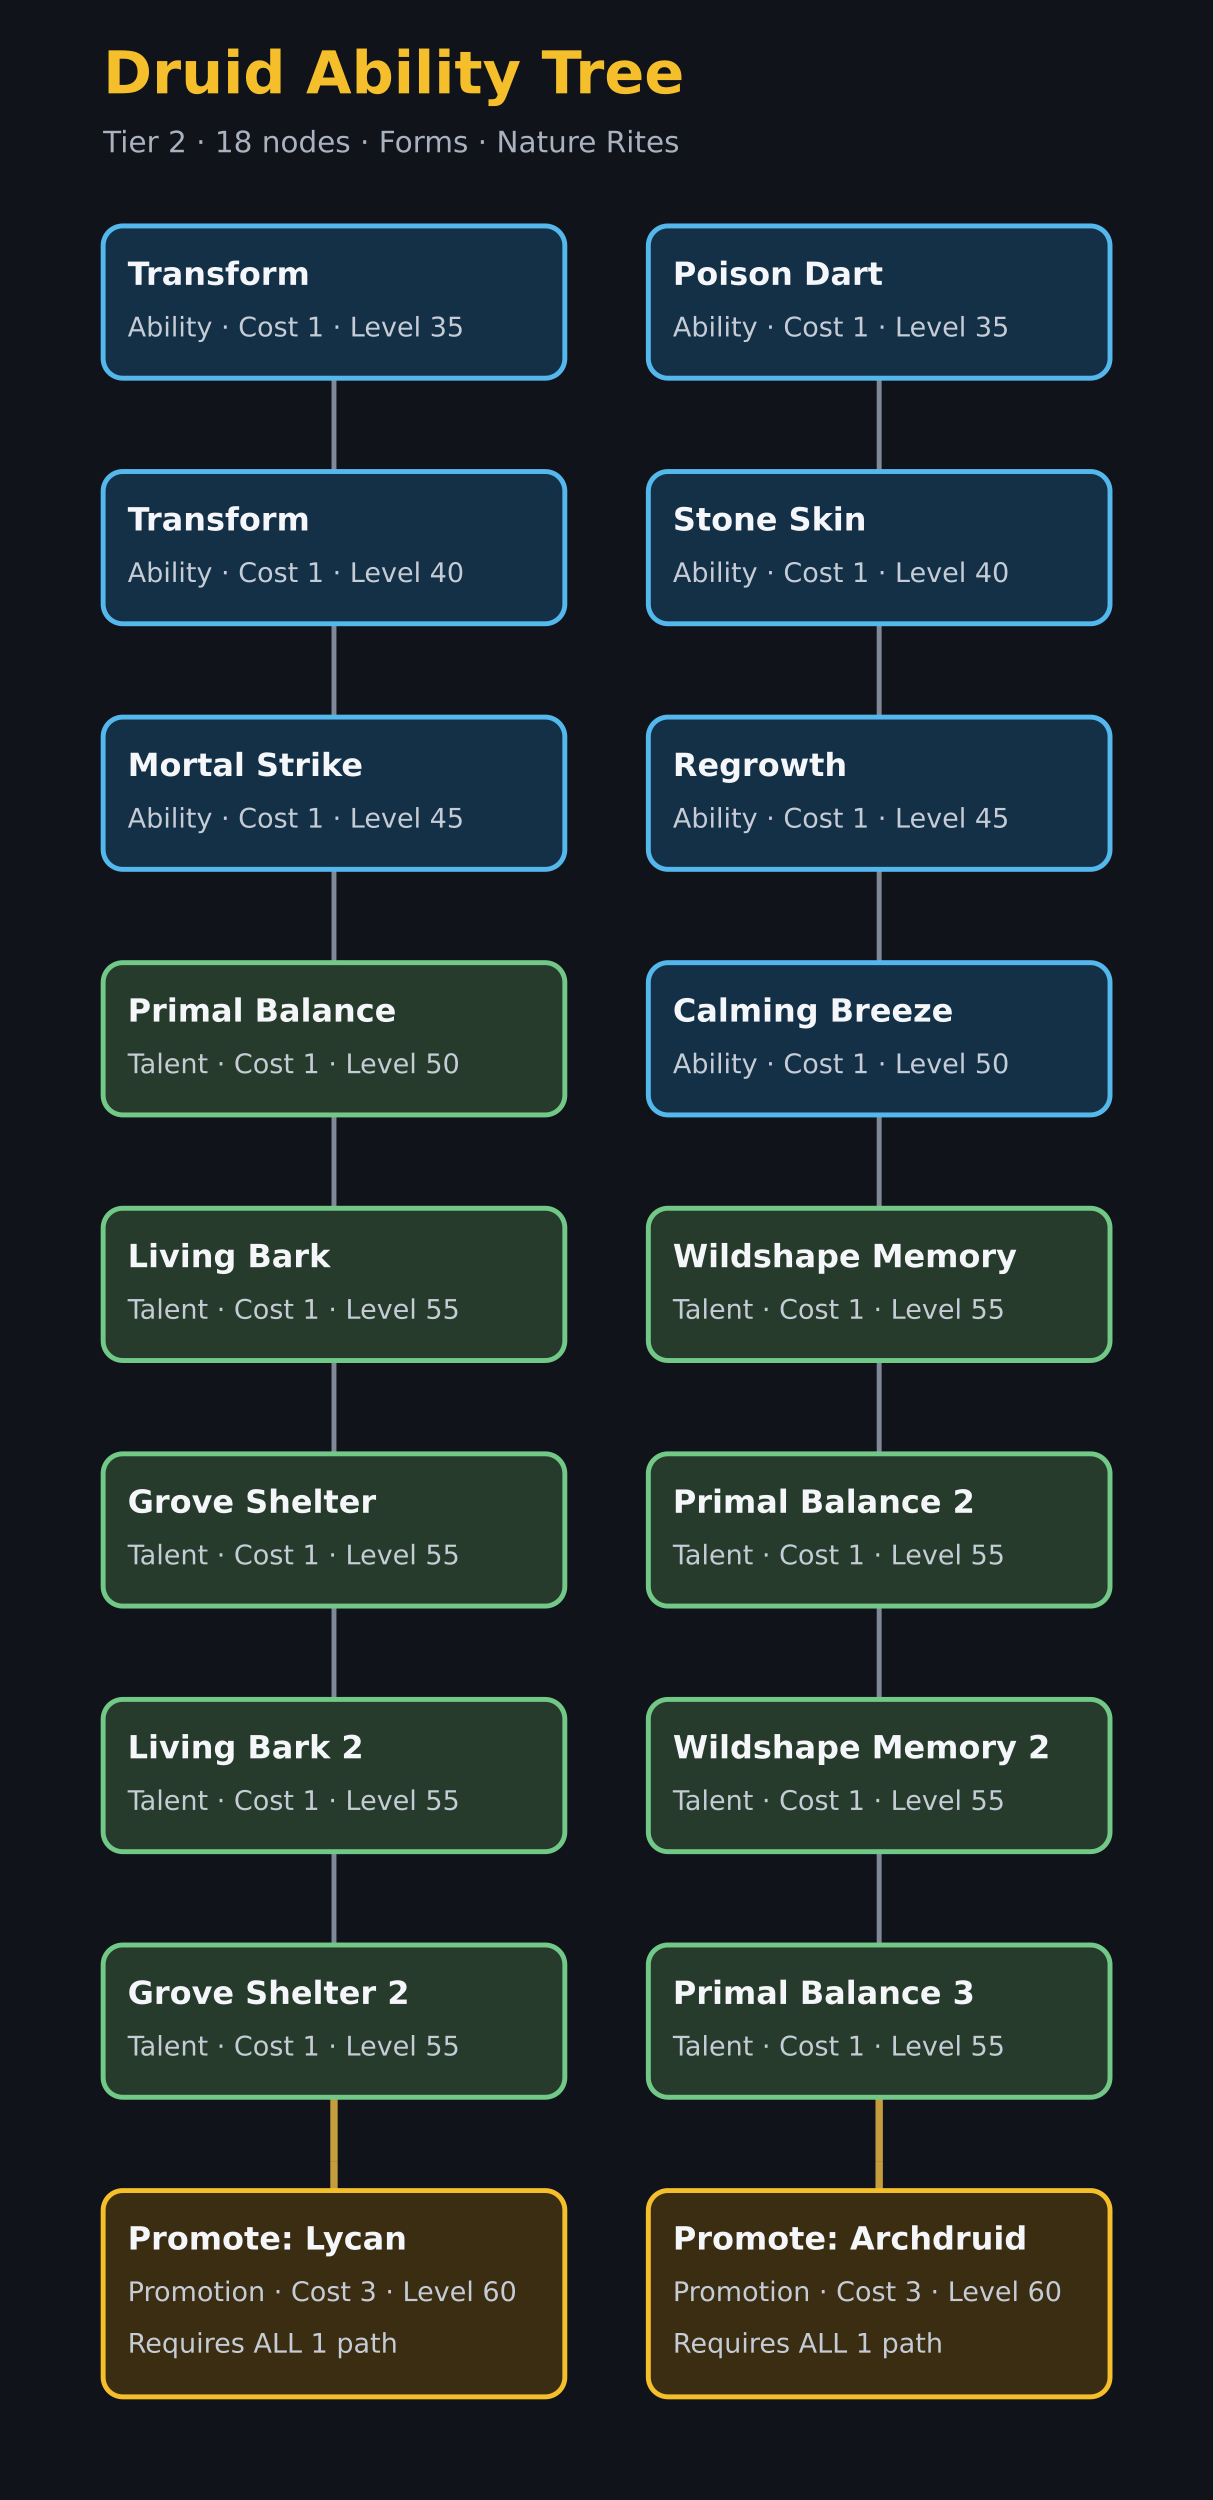
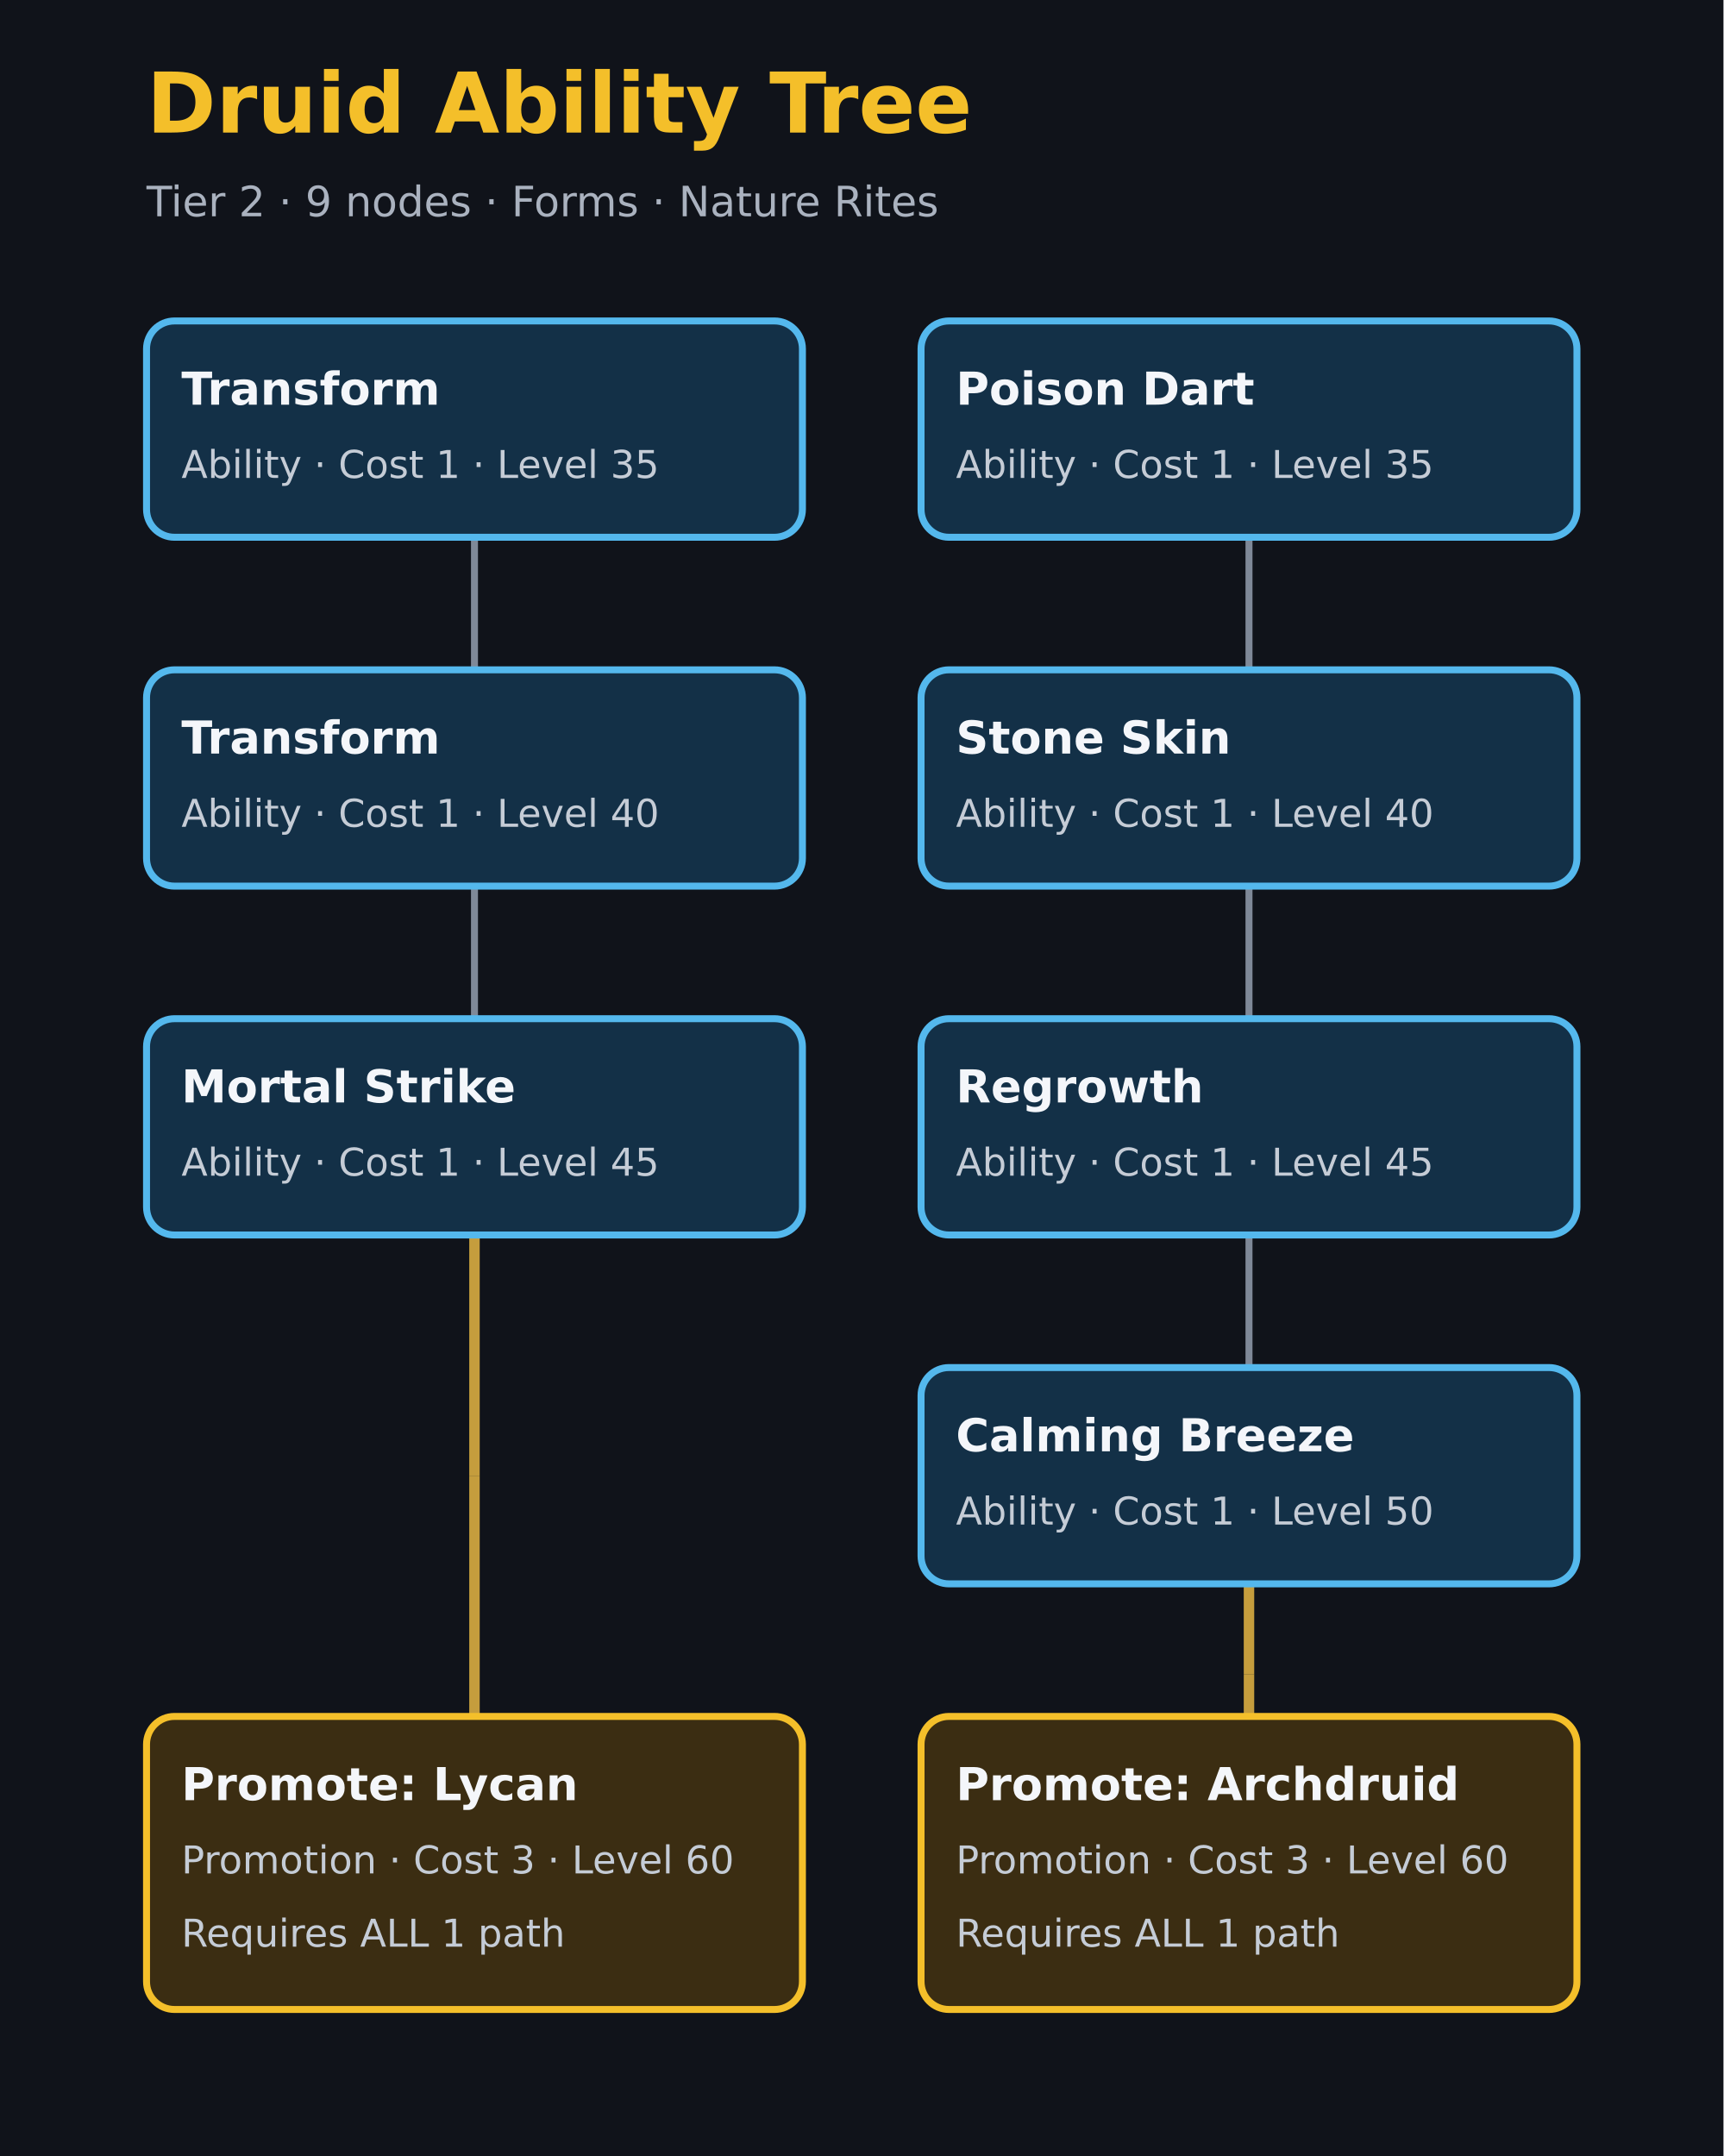
- <svg xmlns="http://www.w3.org/2000/svg" width="494" height="1018" viewBox="0 0 494 1018">
+ <svg xmlns="http://www.w3.org/2000/svg" width="494" height="618" viewBox="0 0 494 618">
  <style>
text{font-family:DejaVu Sans,Arial,sans-serif}
.title{fill:#f4bf2a;font-size:24px;font-weight:700}
.meta{fill:#aab2bf;font-size:12px}
.name{fill:#f4f6fa;font-size:13px;font-weight:700}
.detail{fill:#c5ccd6;font-size:11px}
.resource{fill:#e6bfdc;font-size:9px;font-weight:700}
.edge{fill:none;stroke:#7f8998;stroke-width:2}
.promotion-edge{fill:none;stroke:#c59d3d;stroke-width:3}
</style>
-   <rect width="494" height="1018" fill="#10131a" />
+   <rect width="494" height="618" fill="#10131a" />
  <text class="title" x="42" y="38">Druid Ability Tree</text>
-   <text class="meta" x="42" y="62">Tier 2 · 18 nodes · Forms · Nature Rites</text>
+   <text class="meta" x="42" y="62">Tier 2 · 9 nodes · Forms · Nature Rites</text>
  <path class="edge" d="M 358.0 123.0 V 173.0 H 358.0 V 223.0" />
  <path class="edge" d="M 358.0 223.0 V 273.0 H 358.0 V 323.0" />
  <path class="edge" d="M 136.0 123.0 V 173.0 H 136.0 V 223.0" />
  <path class="edge" d="M 358.0 323.0 V 373.0 H 358.0 V 423.0" />
  <path class="edge" d="M 136.0 223.0 V 273.0 H 136.0 V 323.0" />
-   <path class="edge" d="M 136.0 323.0 V 373.0 H 136.0 V 423.0" />
-   <path class="edge" d="M 136.0 423.0 V 473.0 H 136.0 V 523.0" />
-   <path class="edge" d="M 358.0 423.0 V 473.0 H 358.0 V 523.0" />
-   <path class="edge" d="M 136.0 523.0 V 573.0 H 136.0 V 623.0" />
-   <path class="edge" d="M 358.0 523.0 V 573.0 H 358.0 V 623.0" />
-   <path class="edge" d="M 136.0 623.0 V 673.0 H 136.0 V 723.0" />
-   <path class="edge" d="M 358.0 623.0 V 673.0 H 358.0 V 723.0" />
-   <path class="edge" d="M 136.0 723.0 V 773.0 H 136.0 V 823.0" />
-   <path class="edge" d="M 358.0 723.0 V 773.0 H 358.0 V 823.0" />
-   <path class="promotion-edge" d="M 136.0 854.0 V 880.0 H 136.0" />
-   <path class="promotion-edge" d="M 136.0 880.0 V 892.0" />
-   <path class="promotion-edge" d="M 358.0 854.0 V 880.0 H 358.0" />
-   <path class="promotion-edge" d="M 358.0 880.0 V 892.0" />
+   <path class="promotion-edge" d="M 136.0 354.0 V 423.0 H 136.0" />
+   <path class="promotion-edge" d="M 136.0 423.0 V 492.0" />
+   <path class="promotion-edge" d="M 358.0 454.0 V 480.0 H 358.0" />
+   <path class="promotion-edge" d="M 358.0 480.0 V 492.0" />
  <rect x="264.0" y="92.0" width="188" height="62" rx="8" fill="#133047" stroke="#54b8ed" stroke-width="2" />
  <text class="name" x="274.0" y="116.0">Poison Dart</text>
  <text class="detail" x="274.0" y="137.0">Ability · Cost 1 · Level 35</text>
  <rect x="42.0" y="92.0" width="188" height="62" rx="8" fill="#133047" stroke="#54b8ed" stroke-width="2" />
  <text class="name" x="52.0" y="116.0">Transform</text>
  <text class="detail" x="52.0" y="137.0">Ability · Cost 1 · Level 35</text>
  <rect x="264.0" y="192.0" width="188" height="62" rx="8" fill="#133047" stroke="#54b8ed" stroke-width="2" />
  <text class="name" x="274.0" y="216.0">Stone Skin</text>
  <text class="detail" x="274.0" y="237.0">Ability · Cost 1 · Level 40</text>
  <rect x="264.0" y="292.0" width="188" height="62" rx="8" fill="#133047" stroke="#54b8ed" stroke-width="2" />
  <text class="name" x="274.0" y="316.0">Regrowth</text>
  <text class="detail" x="274.0" y="337.0">Ability · Cost 1 · Level 45</text>
  <rect x="42.0" y="192.0" width="188" height="62" rx="8" fill="#133047" stroke="#54b8ed" stroke-width="2" />
  <text class="name" x="52.0" y="216.0">Transform</text>
  <text class="detail" x="52.0" y="237.0">Ability · Cost 1 · Level 40</text>
  <rect x="264.0" y="392.0" width="188" height="62" rx="8" fill="#133047" stroke="#54b8ed" stroke-width="2" />
  <text class="name" x="274.0" y="416.0">Calming Breeze</text>
  <text class="detail" x="274.0" y="437.0">Ability · Cost 1 · Level 50</text>
  <rect x="42.0" y="292.0" width="188" height="62" rx="8" fill="#133047" stroke="#54b8ed" stroke-width="2" />
  <text class="name" x="52.0" y="316.0">Mortal Strike</text>
  <text class="detail" x="52.0" y="337.0">Ability · Cost 1 · Level 45</text>
-   <rect x="42.0" y="392.0" width="188" height="62" rx="8" fill="#263b2b" stroke="#72c987" stroke-width="2" />
-   <text class="name" x="52.0" y="416.0">Primal Balance</text>
-   <text class="detail" x="52.0" y="437.0">Talent · Cost 1 · Level 50</text>
-   <rect x="42.0" y="492.0" width="188" height="62" rx="8" fill="#263b2b" stroke="#72c987" stroke-width="2" />
-   <text class="name" x="52.0" y="516.0">Living Bark</text>
-   <text class="detail" x="52.0" y="537.0">Talent · Cost 1 · Level 55</text>
-   <rect x="264.0" y="492.0" width="188" height="62" rx="8" fill="#263b2b" stroke="#72c987" stroke-width="2" />
-   <text class="name" x="274.0" y="516.0">Wildshape Memory</text>
-   <text class="detail" x="274.0" y="537.0">Talent · Cost 1 · Level 55</text>
-   <rect x="42.0" y="592.0" width="188" height="62" rx="8" fill="#263b2b" stroke="#72c987" stroke-width="2" />
-   <text class="name" x="52.0" y="616.0">Grove Shelter</text>
-   <text class="detail" x="52.0" y="637.0">Talent · Cost 1 · Level 55</text>
-   <rect x="264.0" y="592.0" width="188" height="62" rx="8" fill="#263b2b" stroke="#72c987" stroke-width="2" />
-   <text class="name" x="274.0" y="616.0">Primal Balance 2</text>
-   <text class="detail" x="274.0" y="637.0">Talent · Cost 1 · Level 55</text>
-   <rect x="42.0" y="692.0" width="188" height="62" rx="8" fill="#263b2b" stroke="#72c987" stroke-width="2" />
-   <text class="name" x="52.0" y="716.0">Living Bark 2</text>
-   <text class="detail" x="52.0" y="737.0">Talent · Cost 1 · Level 55</text>
-   <rect x="264.0" y="692.0" width="188" height="62" rx="8" fill="#263b2b" stroke="#72c987" stroke-width="2" />
-   <text class="name" x="274.0" y="716.0">Wildshape Memory 2</text>
-   <text class="detail" x="274.0" y="737.0">Talent · Cost 1 · Level 55</text>
-   <rect x="42.0" y="792.0" width="188" height="62" rx="8" fill="#263b2b" stroke="#72c987" stroke-width="2" />
-   <text class="name" x="52.0" y="816.0">Grove Shelter 2</text>
-   <text class="detail" x="52.0" y="837.0">Talent · Cost 1 · Level 55</text>
-   <rect x="264.0" y="792.0" width="188" height="62" rx="8" fill="#263b2b" stroke="#72c987" stroke-width="2" />
-   <text class="name" x="274.0" y="816.0">Primal Balance 3</text>
-   <text class="detail" x="274.0" y="837.0">Talent · Cost 1 · Level 55</text>
-   <rect x="42.0" y="892.0" width="188" height="84" rx="8" fill="#3b2d12" stroke="#f4bf2a" stroke-width="2" />
-   <text class="name" x="52.0" y="916.0">Promote: Lycan</text>
-   <text class="detail" x="52.0" y="937.0">Promotion · Cost 3 · Level 60</text>
-   <text class="detail" x="52.0" y="958.0">Requires ALL 1 path</text>
-   <rect x="264.0" y="892.0" width="188" height="84" rx="8" fill="#3b2d12" stroke="#f4bf2a" stroke-width="2" />
-   <text class="name" x="274.0" y="916.0">Promote: Archdruid</text>
-   <text class="detail" x="274.0" y="937.0">Promotion · Cost 3 · Level 60</text>
-   <text class="detail" x="274.0" y="958.0">Requires ALL 1 path</text>
+   <rect x="42.0" y="492.0" width="188" height="84" rx="8" fill="#3b2d12" stroke="#f4bf2a" stroke-width="2" />
+   <text class="name" x="52.0" y="516.0">Promote: Lycan</text>
+   <text class="detail" x="52.0" y="537.0">Promotion · Cost 3 · Level 60</text>
+   <text class="detail" x="52.0" y="558.0">Requires ALL 1 path</text>
+   <rect x="264.0" y="492.0" width="188" height="84" rx="8" fill="#3b2d12" stroke="#f4bf2a" stroke-width="2" />
+   <text class="name" x="274.0" y="516.0">Promote: Archdruid</text>
+   <text class="detail" x="274.0" y="537.0">Promotion · Cost 3 · Level 60</text>
+   <text class="detail" x="274.0" y="558.0">Requires ALL 1 path</text>
</svg>
